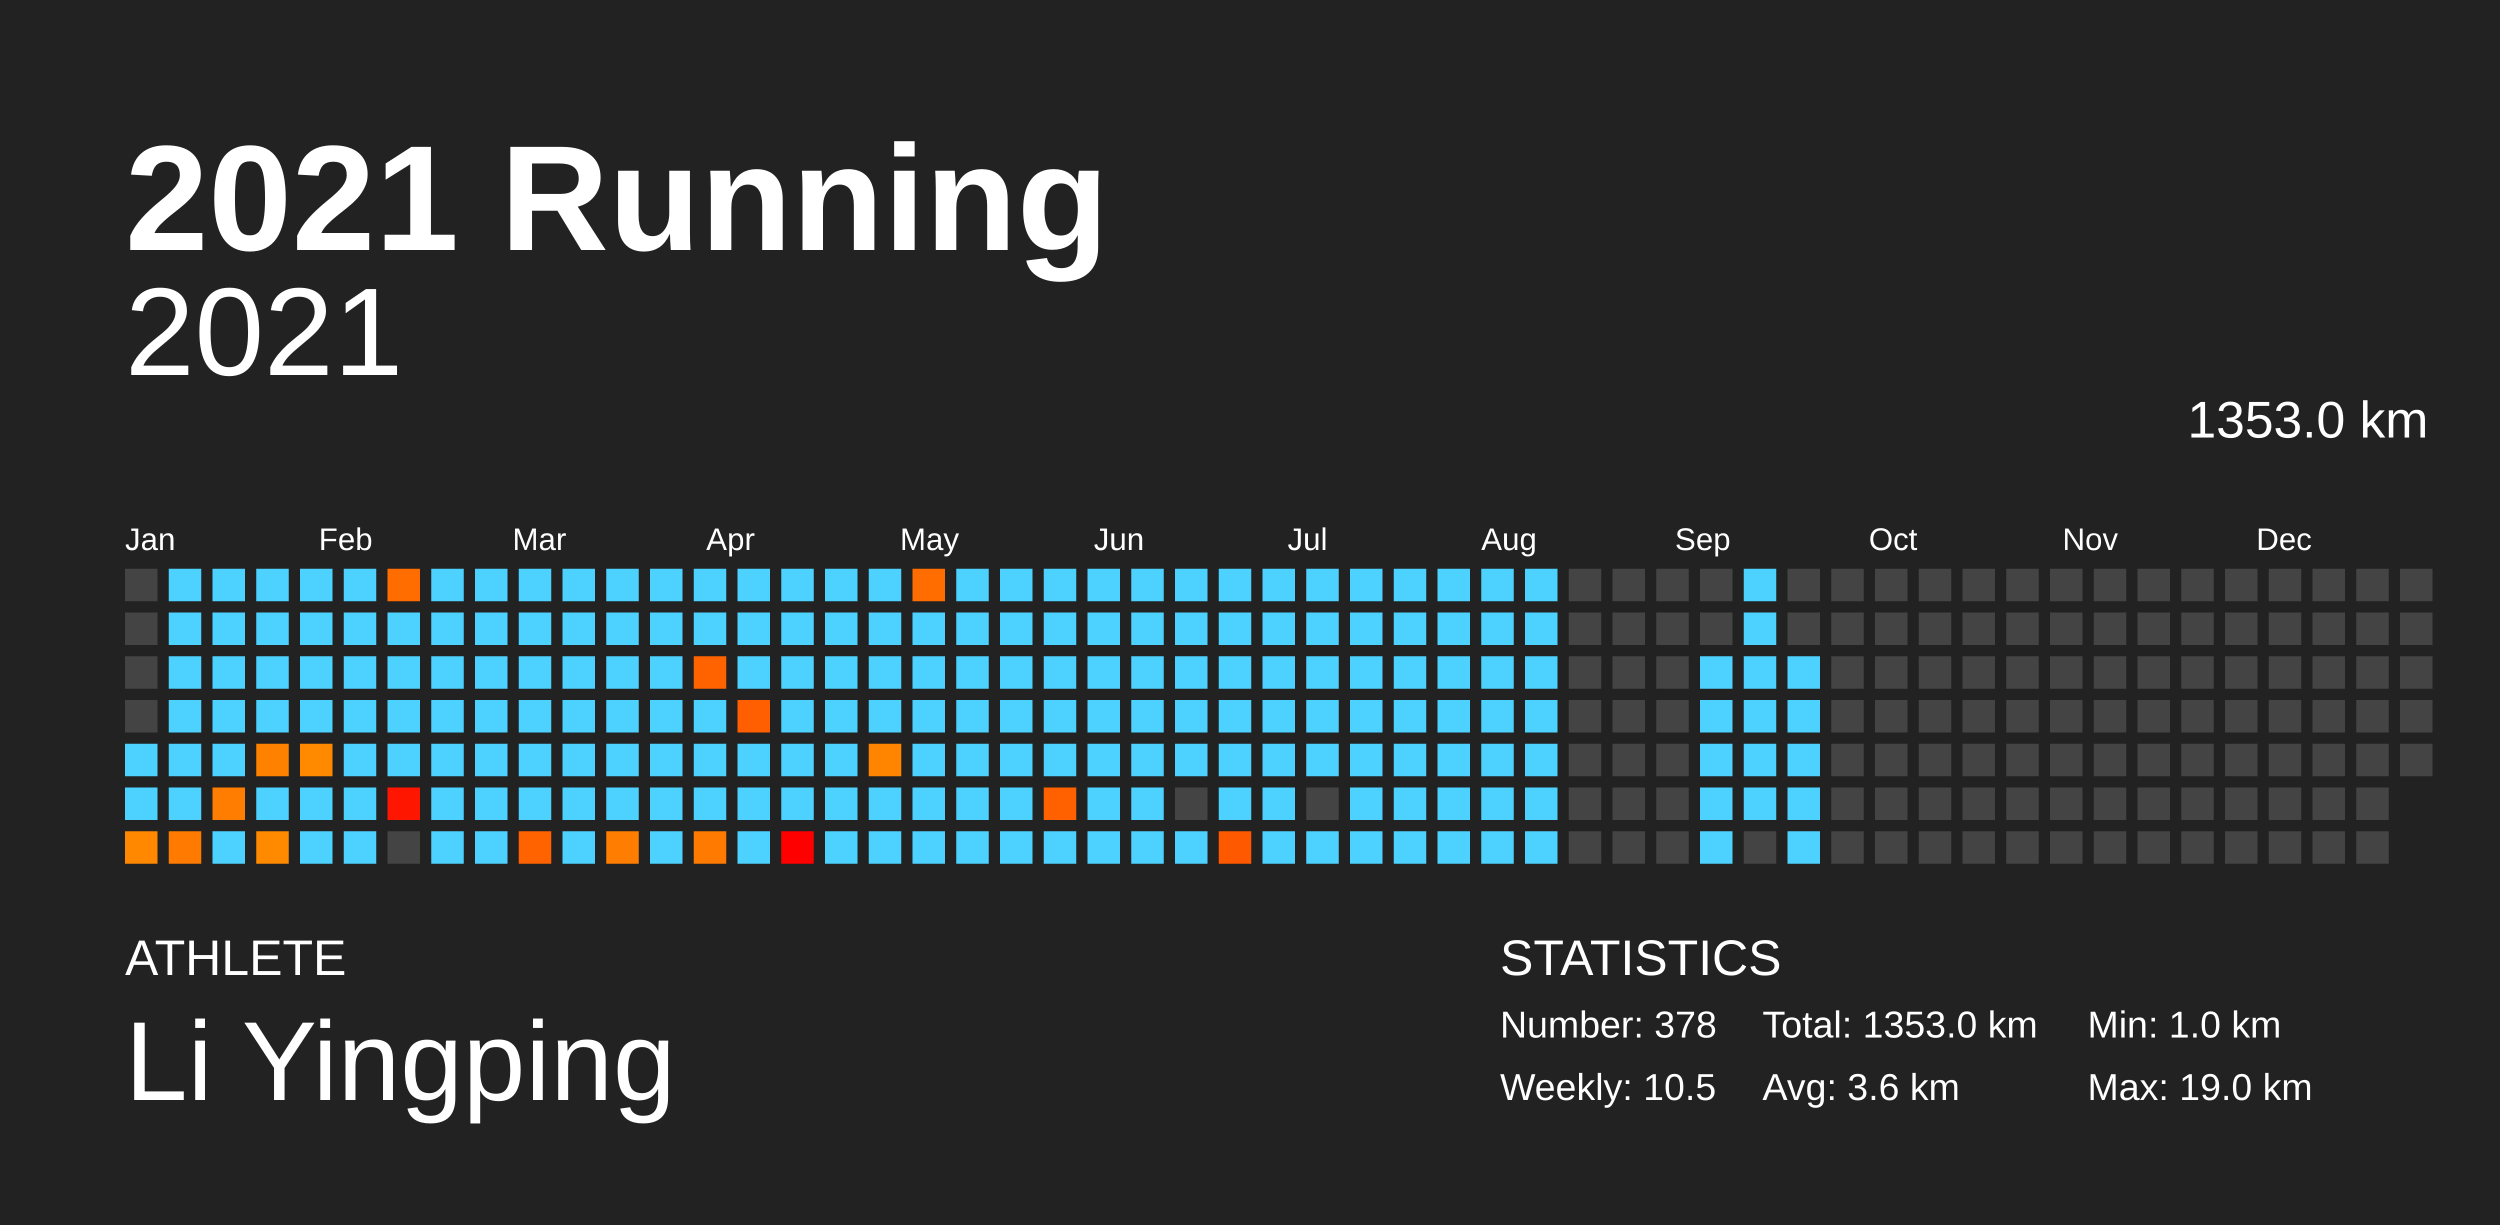
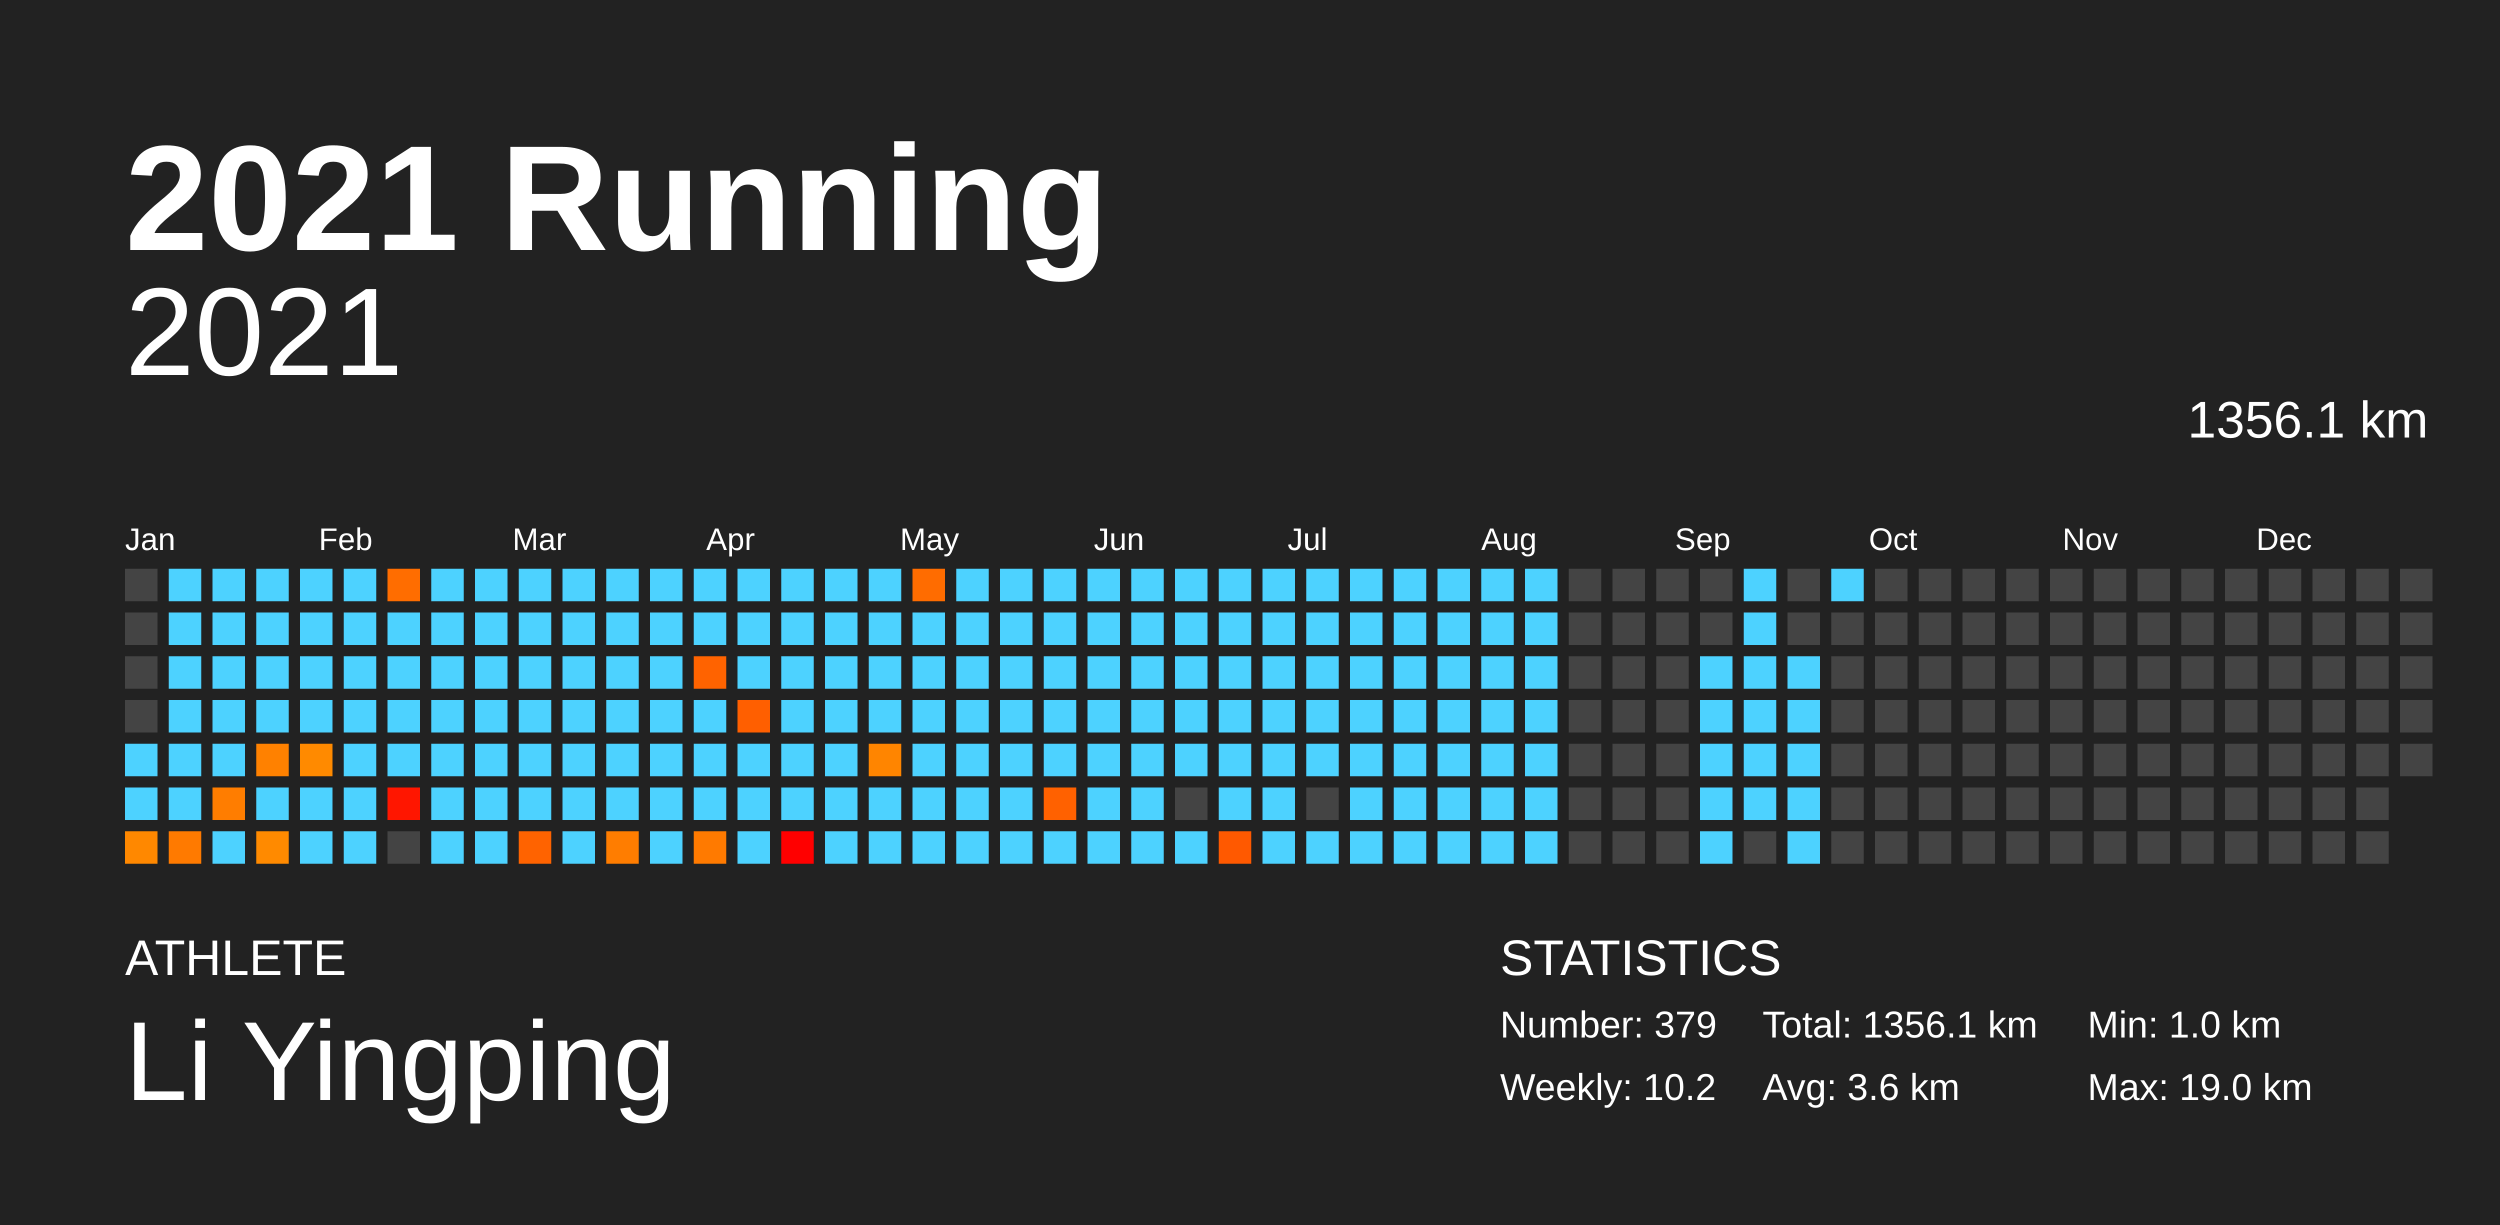
<svg xmlns="http://www.w3.org/2000/svg" baseProfile="full" height="98mm" version="1.1" viewBox="0,0,200,98" width="200mm">
  <defs />
  <rect fill="#222222" height="98" width="200" x="0" y="0" />
  <text fill="#FFFFFF" style="font-size:12px; font-family:Arial; font-weight:bold;" x="10" y="20">2021 Running</text>
  <text fill="#FFFFFF" style="font-size:4px; font-family:Arial" x="10" y="78">ATHLETE</text>
  <text fill="#FFFFFF" style="font-size:9px; font-family:Arial" x="10" y="88">Li Yingping</text>
  <text fill="#FFFFFF" style="font-size:4px; font-family:Arial" x="120" y="78">STATISTICS</text>
-   <text fill="#FFFFFF" style="font-size:3px; font-family:Arial" x="120" y="83">Number: 378</text>
-   <text fill="#FFFFFF" style="font-size:3px; font-family:Arial" x="120" y="88">Weekly: 10.5</text>
-   <text fill="#FFFFFF" style="font-size:3px; font-family:Arial" x="141" y="83">Total: 1353.0 km</text>
+   <text fill="#FFFFFF" style="font-size:3px; font-family:Arial" x="120" y="83">Number: 379</text>
+   <text fill="#FFFFFF" style="font-size:3px; font-family:Arial" x="120" y="88">Weekly: 10.2</text>
+   <text fill="#FFFFFF" style="font-size:3px; font-family:Arial" x="141" y="83">Total: 1356.1 km</text>
  <text fill="#FFFFFF" style="font-size:3px; font-family:Arial" x="141" y="88">Avg: 3.6 km</text>
  <text fill="#FFFFFF" style="font-size:3px; font-family:Arial" x="167" y="83">Min: 1.0 km</text>
  <text fill="#FFFFFF" style="font-size:3px; font-family:Arial" x="167" y="88">Max: 19.0 km</text>
  <text alignment-baseline="hanging" fill="#FFFFFF" style="font-size:10.0px; font-family:Arial;" x="10" y="30">2021</text>
-   <text alignment-baseline="hanging" fill="#FFFFFF" style="font-size:4.125px; font-family:Arial;" x="175" y="35">1353.0 km</text>
+   <text alignment-baseline="hanging" fill="#FFFFFF" style="font-size:4.125px; font-family:Arial;" x="175" y="35">1356.1 km</text>
  <text fill="#FFFFFF" style="font-size:2.5px; font-family:Arial" x="10.0" y="44">Jan</text>
  <text fill="#FFFFFF" style="font-size:2.5px; font-family:Arial" x="25.5" y="44">Feb</text>
  <text fill="#FFFFFF" style="font-size:2.5px; font-family:Arial" x="41.0" y="44">Mar</text>
  <text fill="#FFFFFF" style="font-size:2.5px; font-family:Arial" x="56.5" y="44">Apr</text>
  <text fill="#FFFFFF" style="font-size:2.5px; font-family:Arial" x="72.0" y="44">May</text>
  <text fill="#FFFFFF" style="font-size:2.5px; font-family:Arial" x="87.5" y="44">Jun</text>
  <text fill="#FFFFFF" style="font-size:2.5px; font-family:Arial" x="103.0" y="44">Jul</text>
  <text fill="#FFFFFF" style="font-size:2.5px; font-family:Arial" x="118.5" y="44">Aug</text>
  <text fill="#FFFFFF" style="font-size:2.5px; font-family:Arial" x="134.0" y="44">Sep</text>
  <text fill="#FFFFFF" style="font-size:2.5px; font-family:Arial" x="149.5" y="44">Oct</text>
  <text fill="#FFFFFF" style="font-size:2.5px; font-family:Arial" x="165.0" y="44">Nov</text>
  <text fill="#FFFFFF" style="font-size:2.5px; font-family:Arial" x="180.5" y="44">Dec</text>
  <rect fill="#444444" height="2.6" width="2.6" x="10.0" y="45.5" />
  <rect fill="#444444" height="2.6" width="2.6" x="10.0" y="49.0" />
  <rect fill="#444444" height="2.6" width="2.6" x="10.0" y="52.5" />
  <rect fill="#444444" height="2.6" width="2.6" x="10.0" y="56.0" />
  <rect fill="#4dd2ff" height="2.6" width="2.6" x="10.0" y="59.5" />
  <rect fill="#4dd2ff" height="2.6" width="2.6" x="10.0" y="63.0" />
  <rect fill="#ff8800" height="2.6" width="2.6" x="10.0" y="66.5" />
  <rect fill="#4dd2ff" height="2.6" width="2.6" x="13.5" y="45.5" />
  <rect fill="#4dd2ff" height="2.6" width="2.6" x="13.5" y="49.0" />
  <rect fill="#4dd2ff" height="2.6" width="2.6" x="13.5" y="52.5" />
  <rect fill="#4dd2ff" height="2.6" width="2.6" x="13.5" y="56.0" />
  <rect fill="#4dd2ff" height="2.6" width="2.6" x="13.5" y="59.5" />
  <rect fill="#4dd2ff" height="2.6" width="2.6" x="13.5" y="63.0" />
  <rect fill="#ff7a00" height="2.6" width="2.6" x="13.5" y="66.5" />
  <rect fill="#4dd2ff" height="2.6" width="2.6" x="17.0" y="45.5" />
  <rect fill="#4dd2ff" height="2.6" width="2.6" x="17.0" y="49.0" />
  <rect fill="#4dd2ff" height="2.6" width="2.6" x="17.0" y="52.5" />
  <rect fill="#4dd2ff" height="2.6" width="2.6" x="17.0" y="56.0" />
  <rect fill="#4dd2ff" height="2.6" width="2.6" x="17.0" y="59.5" />
  <rect fill="#ff7d00" height="2.6" width="2.6" x="17.0" y="63.0" />
  <rect fill="#4dd2ff" height="2.6" width="2.6" x="17.0" y="66.5" />
  <rect fill="#4dd2ff" height="2.6" width="2.6" x="20.5" y="45.5" />
  <rect fill="#4dd2ff" height="2.6" width="2.6" x="20.5" y="49.0" />
  <rect fill="#4dd2ff" height="2.6" width="2.6" x="20.5" y="52.5" />
  <rect fill="#4dd2ff" height="2.6" width="2.6" x="20.5" y="56.0" />
  <rect fill="#ff8100" height="2.6" width="2.6" x="20.5" y="59.5" />
  <rect fill="#4dd2ff" height="2.6" width="2.6" x="20.5" y="63.0" />
  <rect fill="#ff8a00" height="2.6" width="2.6" x="20.5" y="66.5" />
  <rect fill="#4dd2ff" height="2.6" width="2.6" x="24.0" y="45.5" />
  <rect fill="#4dd2ff" height="2.6" width="2.6" x="24.0" y="49.0" />
  <rect fill="#4dd2ff" height="2.6" width="2.6" x="24.0" y="52.5" />
  <rect fill="#4dd2ff" height="2.6" width="2.6" x="24.0" y="56.0" />
  <rect fill="#ff8a00" height="2.6" width="2.6" x="24.0" y="59.5" />
  <rect fill="#4dd2ff" height="2.6" width="2.6" x="24.0" y="63.0" />
  <rect fill="#4dd2ff" height="2.6" width="2.6" x="24.0" y="66.5" />
  <rect fill="#4dd2ff" height="2.6" width="2.6" x="27.5" y="45.5" />
  <rect fill="#4dd2ff" height="2.6" width="2.6" x="27.5" y="49.0" />
  <rect fill="#4dd2ff" height="2.6" width="2.6" x="27.5" y="52.5" />
  <rect fill="#4dd2ff" height="2.6" width="2.6" x="27.5" y="56.0" />
  <rect fill="#4dd2ff" height="2.6" width="2.6" x="27.5" y="59.5" />
  <rect fill="#4dd2ff" height="2.6" width="2.6" x="27.5" y="63.0" />
  <rect fill="#4dd2ff" height="2.6" width="2.6" x="27.5" y="66.5" />
  <rect fill="#ff6d00" height="2.6" width="2.6" x="31.0" y="45.5" />
  <rect fill="#4dd2ff" height="2.6" width="2.6" x="31.0" y="49.0" />
  <rect fill="#4dd2ff" height="2.6" width="2.6" x="31.0" y="52.5" />
  <rect fill="#4dd2ff" height="2.6" width="2.6" x="31.0" y="56.0" />
  <rect fill="#4dd2ff" height="2.6" width="2.6" x="31.0" y="59.5" />
  <rect fill="#ff1600" height="2.6" width="2.6" x="31.0" y="63.0" />
  <rect fill="#444444" height="2.6" width="2.6" x="31.0" y="66.5" />
  <rect fill="#4dd2ff" height="2.6" width="2.6" x="34.5" y="45.5" />
  <rect fill="#4dd2ff" height="2.6" width="2.6" x="34.5" y="49.0" />
  <rect fill="#4dd2ff" height="2.6" width="2.6" x="34.5" y="52.5" />
  <rect fill="#4dd2ff" height="2.6" width="2.6" x="34.5" y="56.0" />
  <rect fill="#4dd2ff" height="2.6" width="2.6" x="34.5" y="59.5" />
  <rect fill="#4dd2ff" height="2.6" width="2.6" x="34.5" y="63.0" />
  <rect fill="#4dd2ff" height="2.6" width="2.6" x="34.5" y="66.5" />
  <rect fill="#4dd2ff" height="2.6" width="2.6" x="38.0" y="45.5" />
  <rect fill="#4dd2ff" height="2.6" width="2.6" x="38.0" y="49.0" />
  <rect fill="#4dd2ff" height="2.6" width="2.6" x="38.0" y="52.5" />
  <rect fill="#4dd2ff" height="2.6" width="2.6" x="38.0" y="56.0" />
  <rect fill="#4dd2ff" height="2.6" width="2.6" x="38.0" y="59.5" />
  <rect fill="#4dd2ff" height="2.6" width="2.6" x="38.0" y="63.0" />
  <rect fill="#4dd2ff" height="2.6" width="2.6" x="38.0" y="66.5" />
  <rect fill="#4dd2ff" height="2.6" width="2.6" x="41.5" y="45.5" />
  <rect fill="#4dd2ff" height="2.6" width="2.6" x="41.5" y="49.0" />
  <rect fill="#4dd2ff" height="2.6" width="2.6" x="41.5" y="52.5" />
  <rect fill="#4dd2ff" height="2.6" width="2.6" x="41.5" y="56.0" />
  <rect fill="#4dd2ff" height="2.6" width="2.6" x="41.5" y="59.5" />
  <rect fill="#4dd2ff" height="2.6" width="2.6" x="41.5" y="63.0" />
  <rect fill="#ff6300" height="2.6" width="2.6" x="41.5" y="66.5" />
  <rect fill="#4dd2ff" height="2.6" width="2.6" x="45.0" y="45.5" />
  <rect fill="#4dd2ff" height="2.6" width="2.6" x="45.0" y="49.0" />
  <rect fill="#4dd2ff" height="2.6" width="2.6" x="45.0" y="52.5" />
  <rect fill="#4dd2ff" height="2.6" width="2.6" x="45.0" y="56.0" />
  <rect fill="#4dd2ff" height="2.6" width="2.6" x="45.0" y="59.5" />
  <rect fill="#4dd2ff" height="2.6" width="2.6" x="45.0" y="63.0" />
  <rect fill="#4dd2ff" height="2.6" width="2.6" x="45.0" y="66.5" />
  <rect fill="#4dd2ff" height="2.6" width="2.6" x="48.5" y="45.5" />
  <rect fill="#4dd2ff" height="2.6" width="2.6" x="48.5" y="49.0" />
  <rect fill="#4dd2ff" height="2.6" width="2.6" x="48.5" y="52.5" />
  <rect fill="#4dd2ff" height="2.6" width="2.6" x="48.5" y="56.0" />
  <rect fill="#4dd2ff" height="2.6" width="2.6" x="48.5" y="59.5" />
  <rect fill="#4dd2ff" height="2.6" width="2.6" x="48.5" y="63.0" />
  <rect fill="#ff7d00" height="2.6" width="2.6" x="48.5" y="66.5" />
  <rect fill="#4dd2ff" height="2.6" width="2.6" x="52.0" y="45.5" />
  <rect fill="#4dd2ff" height="2.6" width="2.6" x="52.0" y="49.0" />
  <rect fill="#4dd2ff" height="2.6" width="2.6" x="52.0" y="52.5" />
  <rect fill="#4dd2ff" height="2.6" width="2.6" x="52.0" y="56.0" />
  <rect fill="#4dd2ff" height="2.6" width="2.6" x="52.0" y="59.5" />
  <rect fill="#4dd2ff" height="2.6" width="2.6" x="52.0" y="63.0" />
  <rect fill="#4dd2ff" height="2.6" width="2.6" x="52.0" y="66.5" />
  <rect fill="#4dd2ff" height="2.6" width="2.6" x="55.5" y="45.5" />
  <rect fill="#4dd2ff" height="2.6" width="2.6" x="55.5" y="49.0" />
  <rect fill="#ff6300" height="2.6" width="2.6" x="55.5" y="52.5" />
  <rect fill="#4dd2ff" height="2.6" width="2.6" x="55.5" y="56.0" />
  <rect fill="#4dd2ff" height="2.6" width="2.6" x="55.5" y="59.5" />
  <rect fill="#4dd2ff" height="2.6" width="2.6" x="55.5" y="63.0" />
  <rect fill="#ff7a00" height="2.6" width="2.6" x="55.5" y="66.5" />
  <rect fill="#4dd2ff" height="2.6" width="2.6" x="59.0" y="45.5" />
  <rect fill="#4dd2ff" height="2.6" width="2.6" x="59.0" y="49.0" />
  <rect fill="#4dd2ff" height="2.6" width="2.6" x="59.0" y="52.5" />
  <rect fill="#ff5f00" height="2.6" width="2.6" x="59.0" y="56.0" />
  <rect fill="#4dd2ff" height="2.6" width="2.6" x="59.0" y="59.5" />
  <rect fill="#4dd2ff" height="2.6" width="2.6" x="59.0" y="63.0" />
  <rect fill="#4dd2ff" height="2.6" width="2.6" x="59.0" y="66.5" />
  <rect fill="#4dd2ff" height="2.6" width="2.6" x="62.5" y="45.5" />
  <rect fill="#4dd2ff" height="2.6" width="2.6" x="62.5" y="49.0" />
  <rect fill="#4dd2ff" height="2.6" width="2.6" x="62.5" y="52.5" />
  <rect fill="#4dd2ff" height="2.6" width="2.6" x="62.5" y="56.0" />
  <rect fill="#4dd2ff" height="2.6" width="2.6" x="62.5" y="59.5" />
  <rect fill="#4dd2ff" height="2.6" width="2.6" x="62.5" y="63.0" />
  <rect fill="red" height="2.6" width="2.6" x="62.5" y="66.5" />
  <rect fill="#4dd2ff" height="2.6" width="2.6" x="66.0" y="45.5" />
  <rect fill="#4dd2ff" height="2.6" width="2.6" x="66.0" y="49.0" />
  <rect fill="#4dd2ff" height="2.6" width="2.6" x="66.0" y="52.5" />
  <rect fill="#4dd2ff" height="2.6" width="2.6" x="66.0" y="56.0" />
  <rect fill="#4dd2ff" height="2.6" width="2.6" x="66.0" y="59.5" />
  <rect fill="#4dd2ff" height="2.6" width="2.6" x="66.0" y="63.0" />
  <rect fill="#4dd2ff" height="2.6" width="2.6" x="66.0" y="66.5" />
  <rect fill="#4dd2ff" height="2.6" width="2.6" x="69.5" y="45.5" />
  <rect fill="#4dd2ff" height="2.6" width="2.6" x="69.5" y="49.0" />
  <rect fill="#4dd2ff" height="2.6" width="2.6" x="69.5" y="52.5" />
  <rect fill="#4dd2ff" height="2.6" width="2.6" x="69.5" y="56.0" />
  <rect fill="#ff8500" height="2.6" width="2.6" x="69.5" y="59.5" />
  <rect fill="#4dd2ff" height="2.6" width="2.6" x="69.5" y="63.0" />
  <rect fill="#4dd2ff" height="2.6" width="2.6" x="69.5" y="66.5" />
  <rect fill="#ff6c00" height="2.6" width="2.6" x="73.0" y="45.5" />
  <rect fill="#4dd2ff" height="2.6" width="2.6" x="73.0" y="49.0" />
  <rect fill="#4dd2ff" height="2.6" width="2.6" x="73.0" y="52.5" />
  <rect fill="#4dd2ff" height="2.6" width="2.6" x="73.0" y="56.0" />
  <rect fill="#4dd2ff" height="2.6" width="2.6" x="73.0" y="59.5" />
  <rect fill="#4dd2ff" height="2.6" width="2.6" x="73.0" y="63.0" />
  <rect fill="#4dd2ff" height="2.6" width="2.6" x="73.0" y="66.5" />
  <rect fill="#4dd2ff" height="2.6" width="2.6" x="76.5" y="45.5" />
  <rect fill="#4dd2ff" height="2.6" width="2.6" x="76.5" y="49.0" />
  <rect fill="#4dd2ff" height="2.6" width="2.6" x="76.5" y="52.5" />
  <rect fill="#4dd2ff" height="2.6" width="2.6" x="76.5" y="56.0" />
  <rect fill="#4dd2ff" height="2.6" width="2.6" x="76.5" y="59.5" />
  <rect fill="#4dd2ff" height="2.6" width="2.6" x="76.5" y="63.0" />
  <rect fill="#4dd2ff" height="2.6" width="2.6" x="76.5" y="66.5" />
  <rect fill="#4dd2ff" height="2.6" width="2.6" x="80.0" y="45.5" />
  <rect fill="#4dd2ff" height="2.6" width="2.6" x="80.0" y="49.0" />
  <rect fill="#4dd2ff" height="2.6" width="2.6" x="80.0" y="52.5" />
  <rect fill="#4dd2ff" height="2.6" width="2.6" x="80.0" y="56.0" />
  <rect fill="#4dd2ff" height="2.6" width="2.6" x="80.0" y="59.5" />
  <rect fill="#4dd2ff" height="2.6" width="2.6" x="80.0" y="63.0" />
  <rect fill="#4dd2ff" height="2.6" width="2.6" x="80.0" y="66.5" />
  <rect fill="#4dd2ff" height="2.6" width="2.6" x="83.5" y="45.5" />
  <rect fill="#4dd2ff" height="2.6" width="2.6" x="83.5" y="49.0" />
  <rect fill="#4dd2ff" height="2.6" width="2.6" x="83.5" y="52.5" />
  <rect fill="#4dd2ff" height="2.6" width="2.6" x="83.5" y="56.0" />
  <rect fill="#4dd2ff" height="2.6" width="2.6" x="83.5" y="59.5" />
  <rect fill="#ff6100" height="2.6" width="2.6" x="83.5" y="63.0" />
  <rect fill="#4dd2ff" height="2.6" width="2.6" x="83.5" y="66.5" />
  <rect fill="#4dd2ff" height="2.6" width="2.6" x="87.0" y="45.5" />
  <rect fill="#4dd2ff" height="2.6" width="2.6" x="87.0" y="49.0" />
  <rect fill="#4dd2ff" height="2.6" width="2.6" x="87.0" y="52.5" />
  <rect fill="#4dd2ff" height="2.6" width="2.6" x="87.0" y="56.0" />
  <rect fill="#4dd2ff" height="2.6" width="2.6" x="87.0" y="59.5" />
  <rect fill="#4dd2ff" height="2.6" width="2.6" x="87.0" y="63.0" />
  <rect fill="#4dd2ff" height="2.6" width="2.6" x="87.0" y="66.5" />
  <rect fill="#4dd2ff" height="2.6" width="2.6" x="90.5" y="45.5" />
  <rect fill="#4dd2ff" height="2.6" width="2.6" x="90.5" y="49.0" />
  <rect fill="#4dd2ff" height="2.6" width="2.6" x="90.5" y="52.5" />
  <rect fill="#4dd2ff" height="2.6" width="2.6" x="90.5" y="56.0" />
  <rect fill="#4dd2ff" height="2.6" width="2.6" x="90.5" y="59.5" />
  <rect fill="#4dd2ff" height="2.6" width="2.6" x="90.5" y="63.0" />
  <rect fill="#4dd2ff" height="2.6" width="2.6" x="90.5" y="66.5" />
  <rect fill="#4dd2ff" height="2.6" width="2.6" x="94.0" y="45.5" />
  <rect fill="#4dd2ff" height="2.6" width="2.6" x="94.0" y="49.0" />
  <rect fill="#4dd2ff" height="2.6" width="2.6" x="94.0" y="52.5" />
  <rect fill="#4dd2ff" height="2.6" width="2.6" x="94.0" y="56.0" />
  <rect fill="#4dd2ff" height="2.6" width="2.6" x="94.0" y="59.5" />
  <rect fill="#444444" height="2.6" width="2.6" x="94.0" y="63.0" />
  <rect fill="#4dd2ff" height="2.6" width="2.6" x="94.0" y="66.5" />
  <rect fill="#4dd2ff" height="2.6" width="2.6" x="97.5" y="45.5" />
  <rect fill="#4dd2ff" height="2.6" width="2.6" x="97.5" y="49.0" />
  <rect fill="#4dd2ff" height="2.6" width="2.6" x="97.5" y="52.5" />
  <rect fill="#4dd2ff" height="2.6" width="2.6" x="97.5" y="56.0" />
  <rect fill="#4dd2ff" height="2.6" width="2.6" x="97.5" y="59.5" />
  <rect fill="#4dd2ff" height="2.6" width="2.6" x="97.5" y="63.0" />
  <rect fill="#ff5900" height="2.6" width="2.6" x="97.5" y="66.5" />
  <rect fill="#4dd2ff" height="2.6" width="2.6" x="101.0" y="45.5" />
  <rect fill="#4dd2ff" height="2.6" width="2.6" x="101.0" y="49.0" />
  <rect fill="#4dd2ff" height="2.6" width="2.6" x="101.0" y="52.5" />
  <rect fill="#4dd2ff" height="2.6" width="2.6" x="101.0" y="56.0" />
  <rect fill="#4dd2ff" height="2.6" width="2.6" x="101.0" y="59.5" />
  <rect fill="#4dd2ff" height="2.6" width="2.6" x="101.0" y="63.0" />
  <rect fill="#4dd2ff" height="2.6" width="2.6" x="101.0" y="66.5" />
  <rect fill="#4dd2ff" height="2.6" width="2.6" x="104.5" y="45.5" />
  <rect fill="#4dd2ff" height="2.6" width="2.6" x="104.5" y="49.0" />
  <rect fill="#4dd2ff" height="2.6" width="2.6" x="104.5" y="52.5" />
  <rect fill="#4dd2ff" height="2.6" width="2.6" x="104.5" y="56.0" />
  <rect fill="#4dd2ff" height="2.6" width="2.6" x="104.5" y="59.5" />
  <rect fill="#444444" height="2.6" width="2.6" x="104.5" y="63.0" />
  <rect fill="#4dd2ff" height="2.6" width="2.6" x="104.5" y="66.5" />
  <rect fill="#4dd2ff" height="2.6" width="2.6" x="108.0" y="45.5" />
  <rect fill="#4dd2ff" height="2.6" width="2.6" x="108.0" y="49.0" />
  <rect fill="#4dd2ff" height="2.6" width="2.6" x="108.0" y="52.5" />
  <rect fill="#4dd2ff" height="2.6" width="2.6" x="108.0" y="56.0" />
  <rect fill="#4dd2ff" height="2.6" width="2.6" x="108.0" y="59.5" />
  <rect fill="#4dd2ff" height="2.6" width="2.6" x="108.0" y="63.0" />
  <rect fill="#4dd2ff" height="2.6" width="2.6" x="108.0" y="66.5" />
  <rect fill="#4dd2ff" height="2.6" width="2.6" x="111.5" y="45.5" />
  <rect fill="#4dd2ff" height="2.6" width="2.6" x="111.5" y="49.0" />
  <rect fill="#4dd2ff" height="2.6" width="2.6" x="111.5" y="52.5" />
  <rect fill="#4dd2ff" height="2.6" width="2.6" x="111.5" y="56.0" />
  <rect fill="#4dd2ff" height="2.6" width="2.6" x="111.5" y="59.5" />
  <rect fill="#4dd2ff" height="2.6" width="2.6" x="111.5" y="63.0" />
  <rect fill="#4dd2ff" height="2.6" width="2.6" x="111.5" y="66.5" />
  <rect fill="#4dd2ff" height="2.6" width="2.6" x="115.0" y="45.5" />
  <rect fill="#4dd2ff" height="2.6" width="2.6" x="115.0" y="49.0" />
  <rect fill="#4dd2ff" height="2.6" width="2.6" x="115.0" y="52.5" />
  <rect fill="#4dd2ff" height="2.6" width="2.6" x="115.0" y="56.0" />
  <rect fill="#4dd2ff" height="2.6" width="2.6" x="115.0" y="59.5" />
  <rect fill="#4dd2ff" height="2.6" width="2.6" x="115.0" y="63.0" />
  <rect fill="#4dd2ff" height="2.6" width="2.6" x="115.0" y="66.5" />
  <rect fill="#4dd2ff" height="2.6" width="2.6" x="118.5" y="45.5" />
  <rect fill="#4dd2ff" height="2.6" width="2.6" x="118.5" y="49.0" />
  <rect fill="#4dd2ff" height="2.6" width="2.6" x="118.5" y="52.5" />
  <rect fill="#4dd2ff" height="2.6" width="2.6" x="118.5" y="56.0" />
  <rect fill="#4dd2ff" height="2.6" width="2.6" x="118.5" y="59.5" />
  <rect fill="#4dd2ff" height="2.6" width="2.6" x="118.5" y="63.0" />
  <rect fill="#4dd2ff" height="2.6" width="2.6" x="118.5" y="66.5" />
  <rect fill="#4dd2ff" height="2.6" width="2.6" x="122.0" y="45.5" />
  <rect fill="#4dd2ff" height="2.6" width="2.6" x="122.0" y="49.0" />
  <rect fill="#4dd2ff" height="2.6" width="2.6" x="122.0" y="52.5" />
  <rect fill="#4dd2ff" height="2.6" width="2.6" x="122.0" y="56.0" />
  <rect fill="#4dd2ff" height="2.6" width="2.6" x="122.0" y="59.5" />
  <rect fill="#4dd2ff" height="2.6" width="2.6" x="122.0" y="63.0" />
  <rect fill="#4dd2ff" height="2.6" width="2.6" x="122.0" y="66.5" />
  <rect fill="#444444" height="2.6" width="2.6" x="125.5" y="45.5" />
  <rect fill="#444444" height="2.6" width="2.6" x="125.5" y="49.0" />
  <rect fill="#444444" height="2.6" width="2.6" x="125.5" y="52.5" />
  <rect fill="#444444" height="2.6" width="2.6" x="125.5" y="56.0" />
  <rect fill="#444444" height="2.6" width="2.6" x="125.5" y="59.5" />
  <rect fill="#444444" height="2.6" width="2.6" x="125.5" y="63.0" />
  <rect fill="#444444" height="2.6" width="2.6" x="125.5" y="66.5" />
  <rect fill="#444444" height="2.6" width="2.6" x="129.0" y="45.5" />
  <rect fill="#444444" height="2.6" width="2.6" x="129.0" y="49.0" />
  <rect fill="#444444" height="2.6" width="2.6" x="129.0" y="52.5" />
  <rect fill="#444444" height="2.6" width="2.6" x="129.0" y="56.0" />
  <rect fill="#444444" height="2.6" width="2.6" x="129.0" y="59.5" />
  <rect fill="#444444" height="2.6" width="2.6" x="129.0" y="63.0" />
  <rect fill="#444444" height="2.6" width="2.6" x="129.0" y="66.5" />
  <rect fill="#444444" height="2.6" width="2.6" x="132.5" y="45.5" />
  <rect fill="#444444" height="2.6" width="2.6" x="132.5" y="49.0" />
  <rect fill="#444444" height="2.6" width="2.6" x="132.5" y="52.5" />
  <rect fill="#444444" height="2.6" width="2.6" x="132.5" y="56.0" />
  <rect fill="#444444" height="2.6" width="2.6" x="132.5" y="59.5" />
  <rect fill="#444444" height="2.6" width="2.6" x="132.5" y="63.0" />
  <rect fill="#444444" height="2.6" width="2.6" x="132.5" y="66.5" />
  <rect fill="#444444" height="2.6" width="2.6" x="136.0" y="45.5" />
  <rect fill="#444444" height="2.6" width="2.6" x="136.0" y="49.0" />
  <rect fill="#4dd2ff" height="2.6" width="2.6" x="136.0" y="52.5" />
  <rect fill="#4dd2ff" height="2.6" width="2.6" x="136.0" y="56.0" />
  <rect fill="#4dd2ff" height="2.6" width="2.6" x="136.0" y="59.5" />
  <rect fill="#4dd2ff" height="2.6" width="2.6" x="136.0" y="63.0" />
  <rect fill="#4dd2ff" height="2.6" width="2.6" x="136.0" y="66.5" />
  <rect fill="#4dd2ff" height="2.6" width="2.6" x="139.5" y="45.5" />
  <rect fill="#4dd2ff" height="2.6" width="2.6" x="139.5" y="49.0" />
  <rect fill="#4dd2ff" height="2.6" width="2.6" x="139.5" y="52.5" />
  <rect fill="#4dd2ff" height="2.6" width="2.6" x="139.5" y="56.0" />
  <rect fill="#4dd2ff" height="2.6" width="2.6" x="139.5" y="59.5" />
  <rect fill="#4dd2ff" height="2.6" width="2.6" x="139.5" y="63.0" />
  <rect fill="#444444" height="2.6" width="2.6" x="139.5" y="66.5" />
  <rect fill="#444444" height="2.6" width="2.6" x="143.0" y="45.5" />
  <rect fill="#444444" height="2.6" width="2.6" x="143.0" y="49.0" />
  <rect fill="#4dd2ff" height="2.6" width="2.6" x="143.0" y="52.5" />
  <rect fill="#4dd2ff" height="2.6" width="2.6" x="143.0" y="56.0" />
  <rect fill="#4dd2ff" height="2.6" width="2.6" x="143.0" y="59.5" />
  <rect fill="#4dd2ff" height="2.6" width="2.6" x="143.0" y="63.0" />
  <rect fill="#4dd2ff" height="2.6" width="2.6" x="143.0" y="66.5" />
-   <rect fill="#444444" height="2.6" width="2.6" x="146.5" y="45.5" />
+   <rect fill="#4dd2ff" height="2.6" width="2.6" x="146.5" y="45.5" />
  <rect fill="#444444" height="2.6" width="2.6" x="146.5" y="49.0" />
  <rect fill="#444444" height="2.6" width="2.6" x="146.5" y="52.5" />
  <rect fill="#444444" height="2.6" width="2.6" x="146.5" y="56.0" />
  <rect fill="#444444" height="2.6" width="2.6" x="146.5" y="59.5" />
  <rect fill="#444444" height="2.6" width="2.6" x="146.5" y="63.0" />
  <rect fill="#444444" height="2.6" width="2.6" x="146.5" y="66.5" />
  <rect fill="#444444" height="2.6" width="2.6" x="150.0" y="45.5" />
  <rect fill="#444444" height="2.6" width="2.6" x="150.0" y="49.0" />
  <rect fill="#444444" height="2.6" width="2.6" x="150.0" y="52.5" />
  <rect fill="#444444" height="2.6" width="2.6" x="150.0" y="56.0" />
  <rect fill="#444444" height="2.6" width="2.6" x="150.0" y="59.5" />
  <rect fill="#444444" height="2.6" width="2.6" x="150.0" y="63.0" />
  <rect fill="#444444" height="2.6" width="2.6" x="150.0" y="66.5" />
  <rect fill="#444444" height="2.6" width="2.6" x="153.5" y="45.5" />
  <rect fill="#444444" height="2.6" width="2.6" x="153.5" y="49.0" />
  <rect fill="#444444" height="2.6" width="2.6" x="153.5" y="52.5" />
  <rect fill="#444444" height="2.6" width="2.6" x="153.5" y="56.0" />
  <rect fill="#444444" height="2.6" width="2.6" x="153.5" y="59.5" />
  <rect fill="#444444" height="2.6" width="2.6" x="153.5" y="63.0" />
  <rect fill="#444444" height="2.6" width="2.6" x="153.5" y="66.5" />
  <rect fill="#444444" height="2.6" width="2.6" x="157.0" y="45.5" />
  <rect fill="#444444" height="2.6" width="2.6" x="157.0" y="49.0" />
  <rect fill="#444444" height="2.6" width="2.6" x="157.0" y="52.5" />
  <rect fill="#444444" height="2.6" width="2.6" x="157.0" y="56.0" />
  <rect fill="#444444" height="2.6" width="2.6" x="157.0" y="59.5" />
  <rect fill="#444444" height="2.6" width="2.6" x="157.0" y="63.0" />
  <rect fill="#444444" height="2.6" width="2.6" x="157.0" y="66.5" />
  <rect fill="#444444" height="2.6" width="2.6" x="160.5" y="45.5" />
  <rect fill="#444444" height="2.6" width="2.6" x="160.5" y="49.0" />
  <rect fill="#444444" height="2.6" width="2.6" x="160.5" y="52.5" />
  <rect fill="#444444" height="2.6" width="2.6" x="160.5" y="56.0" />
  <rect fill="#444444" height="2.6" width="2.6" x="160.5" y="59.5" />
  <rect fill="#444444" height="2.6" width="2.6" x="160.5" y="63.0" />
  <rect fill="#444444" height="2.6" width="2.6" x="160.5" y="66.5" />
  <rect fill="#444444" height="2.6" width="2.6" x="164.0" y="45.5" />
  <rect fill="#444444" height="2.6" width="2.6" x="164.0" y="49.0" />
  <rect fill="#444444" height="2.6" width="2.6" x="164.0" y="52.5" />
  <rect fill="#444444" height="2.6" width="2.6" x="164.0" y="56.0" />
  <rect fill="#444444" height="2.6" width="2.6" x="164.0" y="59.5" />
  <rect fill="#444444" height="2.6" width="2.6" x="164.0" y="63.0" />
  <rect fill="#444444" height="2.6" width="2.6" x="164.0" y="66.5" />
  <rect fill="#444444" height="2.6" width="2.6" x="167.5" y="45.5" />
  <rect fill="#444444" height="2.6" width="2.6" x="167.5" y="49.0" />
  <rect fill="#444444" height="2.6" width="2.6" x="167.5" y="52.5" />
  <rect fill="#444444" height="2.6" width="2.6" x="167.5" y="56.0" />
  <rect fill="#444444" height="2.6" width="2.6" x="167.5" y="59.5" />
  <rect fill="#444444" height="2.6" width="2.6" x="167.5" y="63.0" />
  <rect fill="#444444" height="2.6" width="2.6" x="167.5" y="66.5" />
  <rect fill="#444444" height="2.6" width="2.6" x="171.0" y="45.5" />
  <rect fill="#444444" height="2.6" width="2.6" x="171.0" y="49.0" />
  <rect fill="#444444" height="2.6" width="2.6" x="171.0" y="52.5" />
  <rect fill="#444444" height="2.6" width="2.6" x="171.0" y="56.0" />
  <rect fill="#444444" height="2.6" width="2.6" x="171.0" y="59.5" />
  <rect fill="#444444" height="2.6" width="2.6" x="171.0" y="63.0" />
  <rect fill="#444444" height="2.6" width="2.6" x="171.0" y="66.5" />
  <rect fill="#444444" height="2.6" width="2.6" x="174.5" y="45.5" />
  <rect fill="#444444" height="2.6" width="2.6" x="174.5" y="49.0" />
  <rect fill="#444444" height="2.6" width="2.6" x="174.5" y="52.5" />
  <rect fill="#444444" height="2.6" width="2.6" x="174.5" y="56.0" />
  <rect fill="#444444" height="2.6" width="2.6" x="174.5" y="59.5" />
  <rect fill="#444444" height="2.6" width="2.6" x="174.5" y="63.0" />
  <rect fill="#444444" height="2.6" width="2.6" x="174.5" y="66.5" />
  <rect fill="#444444" height="2.6" width="2.6" x="178.0" y="45.5" />
  <rect fill="#444444" height="2.6" width="2.6" x="178.0" y="49.0" />
  <rect fill="#444444" height="2.6" width="2.6" x="178.0" y="52.5" />
  <rect fill="#444444" height="2.6" width="2.6" x="178.0" y="56.0" />
  <rect fill="#444444" height="2.6" width="2.6" x="178.0" y="59.5" />
  <rect fill="#444444" height="2.6" width="2.6" x="178.0" y="63.0" />
  <rect fill="#444444" height="2.6" width="2.6" x="178.0" y="66.5" />
  <rect fill="#444444" height="2.6" width="2.6" x="181.5" y="45.5" />
  <rect fill="#444444" height="2.6" width="2.6" x="181.5" y="49.0" />
  <rect fill="#444444" height="2.6" width="2.6" x="181.5" y="52.5" />
  <rect fill="#444444" height="2.6" width="2.6" x="181.5" y="56.0" />
  <rect fill="#444444" height="2.6" width="2.6" x="181.5" y="59.5" />
  <rect fill="#444444" height="2.6" width="2.6" x="181.5" y="63.0" />
  <rect fill="#444444" height="2.6" width="2.6" x="181.5" y="66.5" />
  <rect fill="#444444" height="2.6" width="2.6" x="185.0" y="45.5" />
  <rect fill="#444444" height="2.6" width="2.6" x="185.0" y="49.0" />
  <rect fill="#444444" height="2.6" width="2.6" x="185.0" y="52.5" />
  <rect fill="#444444" height="2.6" width="2.6" x="185.0" y="56.0" />
  <rect fill="#444444" height="2.6" width="2.6" x="185.0" y="59.5" />
  <rect fill="#444444" height="2.6" width="2.6" x="185.0" y="63.0" />
  <rect fill="#444444" height="2.6" width="2.6" x="185.0" y="66.5" />
  <rect fill="#444444" height="2.6" width="2.6" x="188.5" y="45.5" />
  <rect fill="#444444" height="2.6" width="2.6" x="188.5" y="49.0" />
  <rect fill="#444444" height="2.6" width="2.6" x="188.5" y="52.5" />
  <rect fill="#444444" height="2.6" width="2.6" x="188.5" y="56.0" />
  <rect fill="#444444" height="2.6" width="2.6" x="188.5" y="59.5" />
  <rect fill="#444444" height="2.6" width="2.6" x="188.5" y="63.0" />
  <rect fill="#444444" height="2.6" width="2.6" x="188.5" y="66.5" />
  <rect fill="#444444" height="2.6" width="2.6" x="192.0" y="45.5" />
  <rect fill="#444444" height="2.6" width="2.6" x="192.0" y="49.0" />
  <rect fill="#444444" height="2.6" width="2.6" x="192.0" y="52.5" />
  <rect fill="#444444" height="2.6" width="2.6" x="192.0" y="56.0" />
  <rect fill="#444444" height="2.6" width="2.6" x="192.0" y="59.5" />
</svg>
